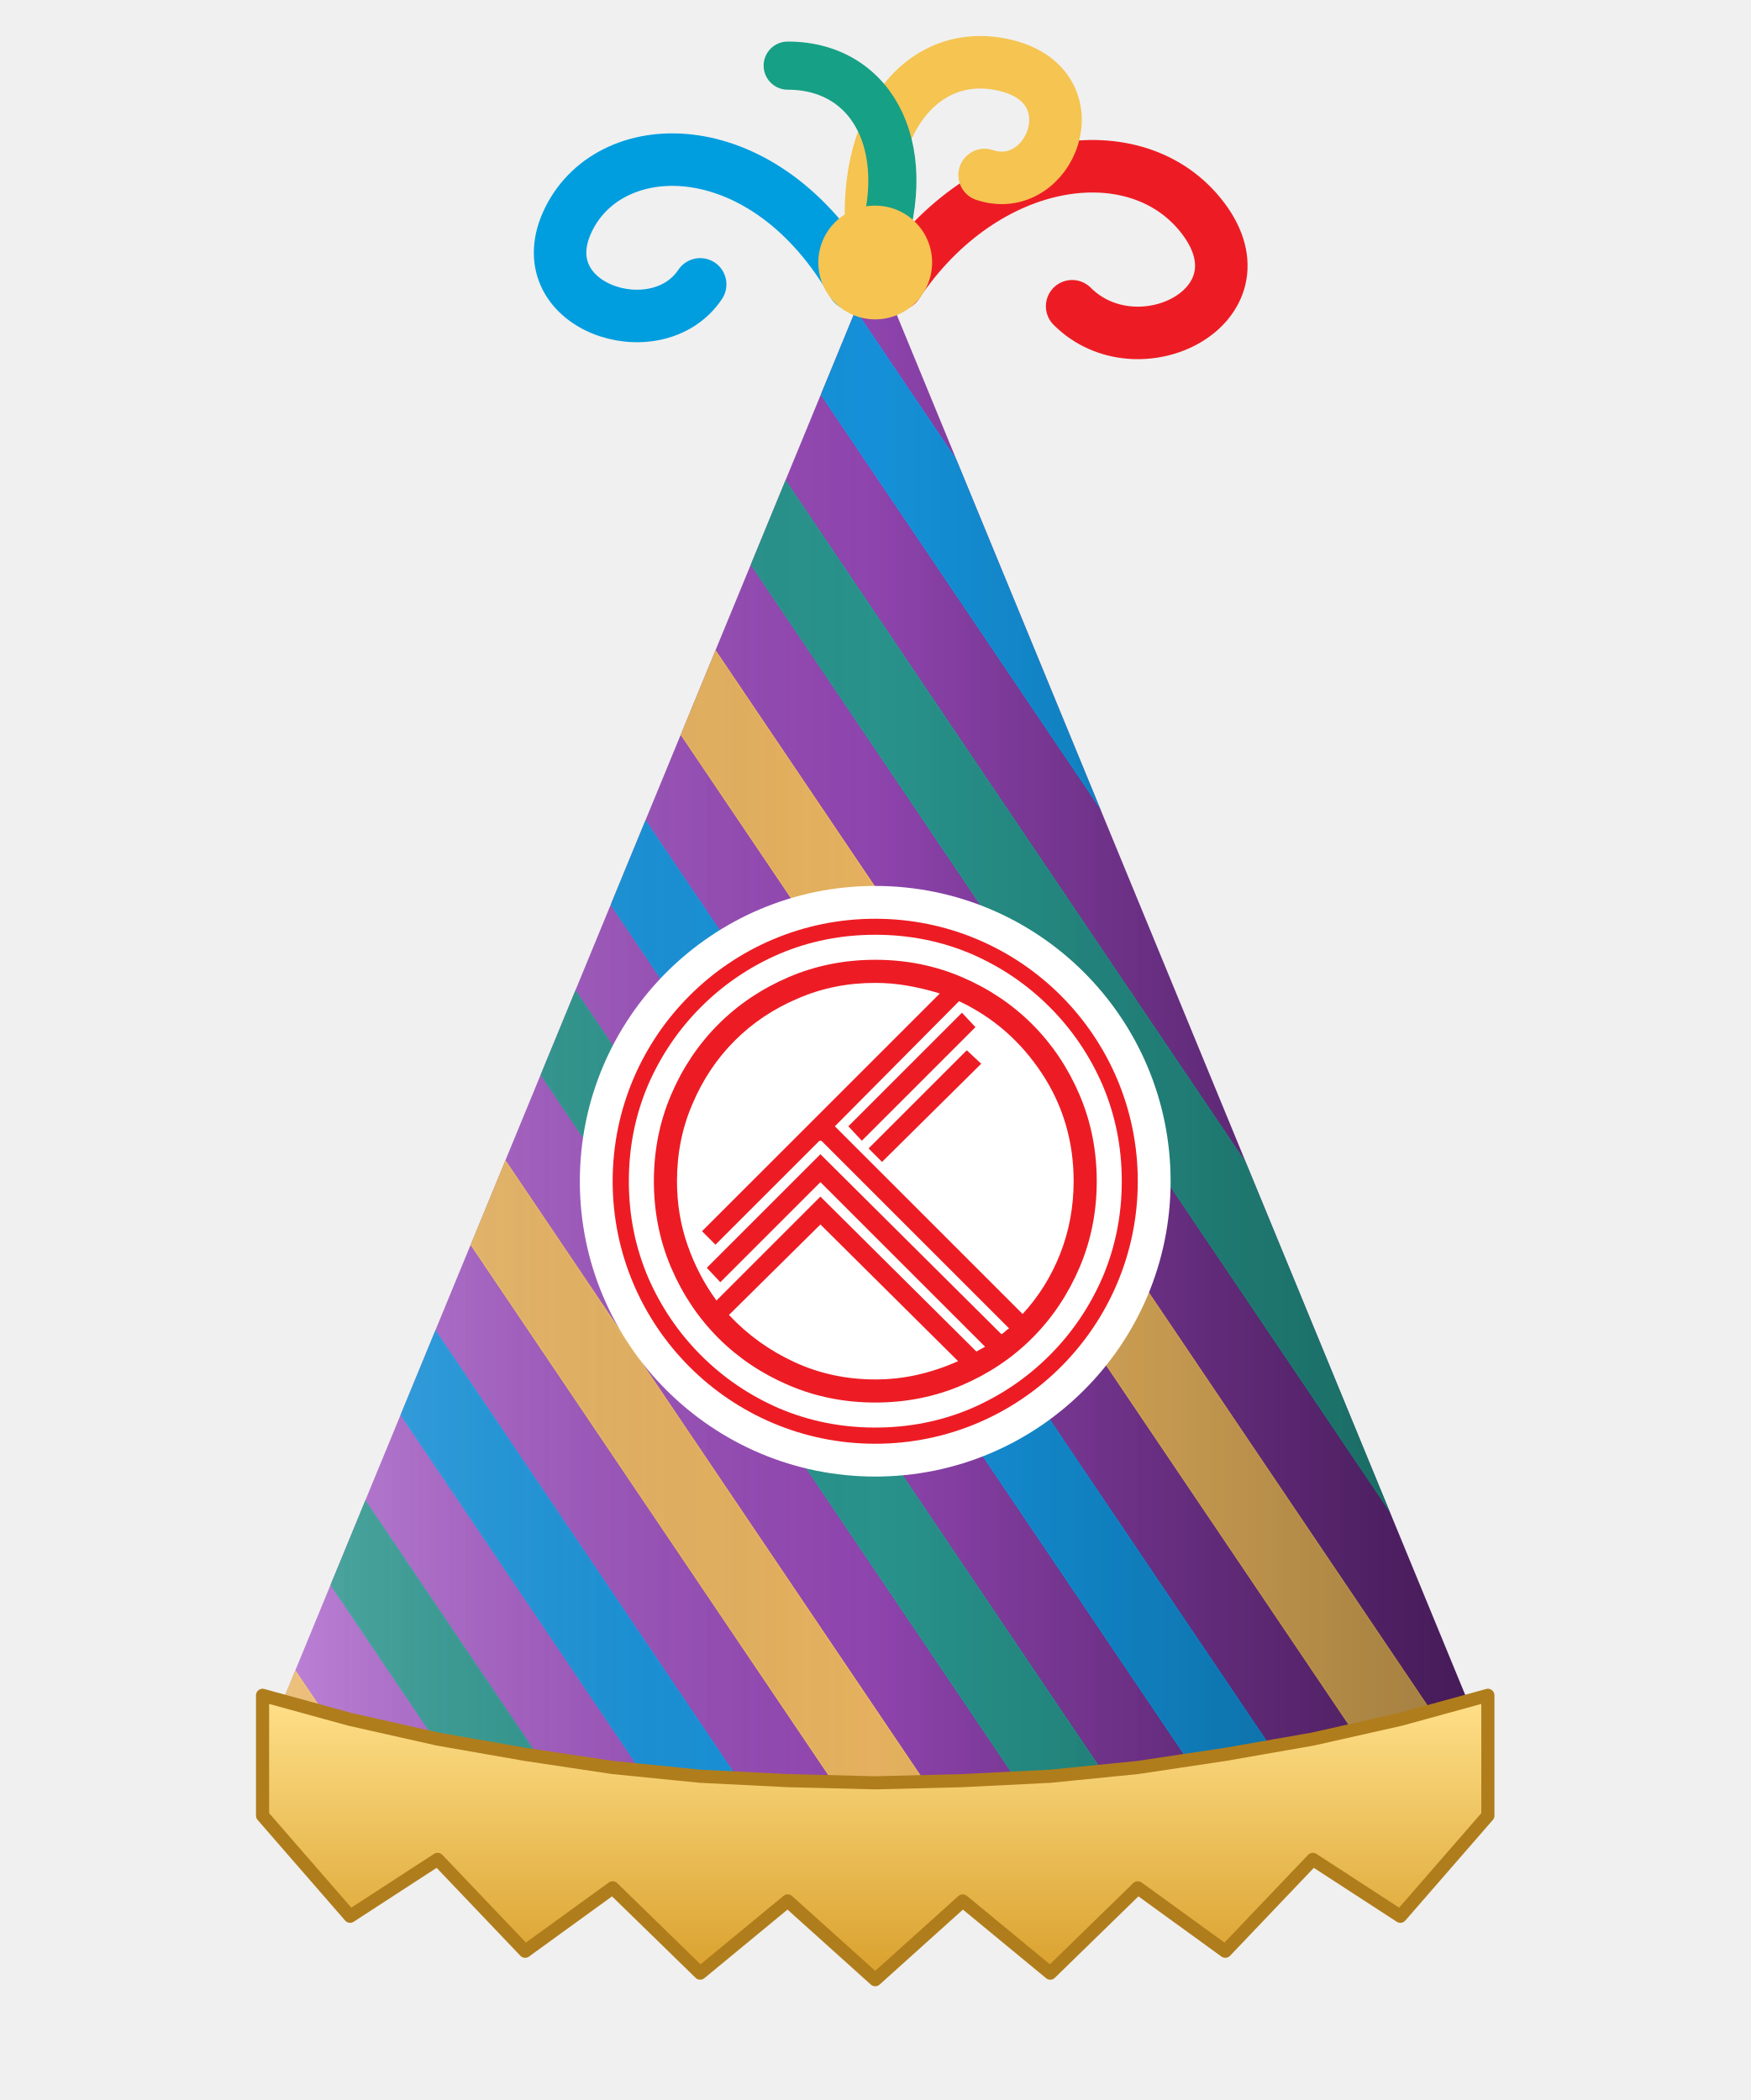
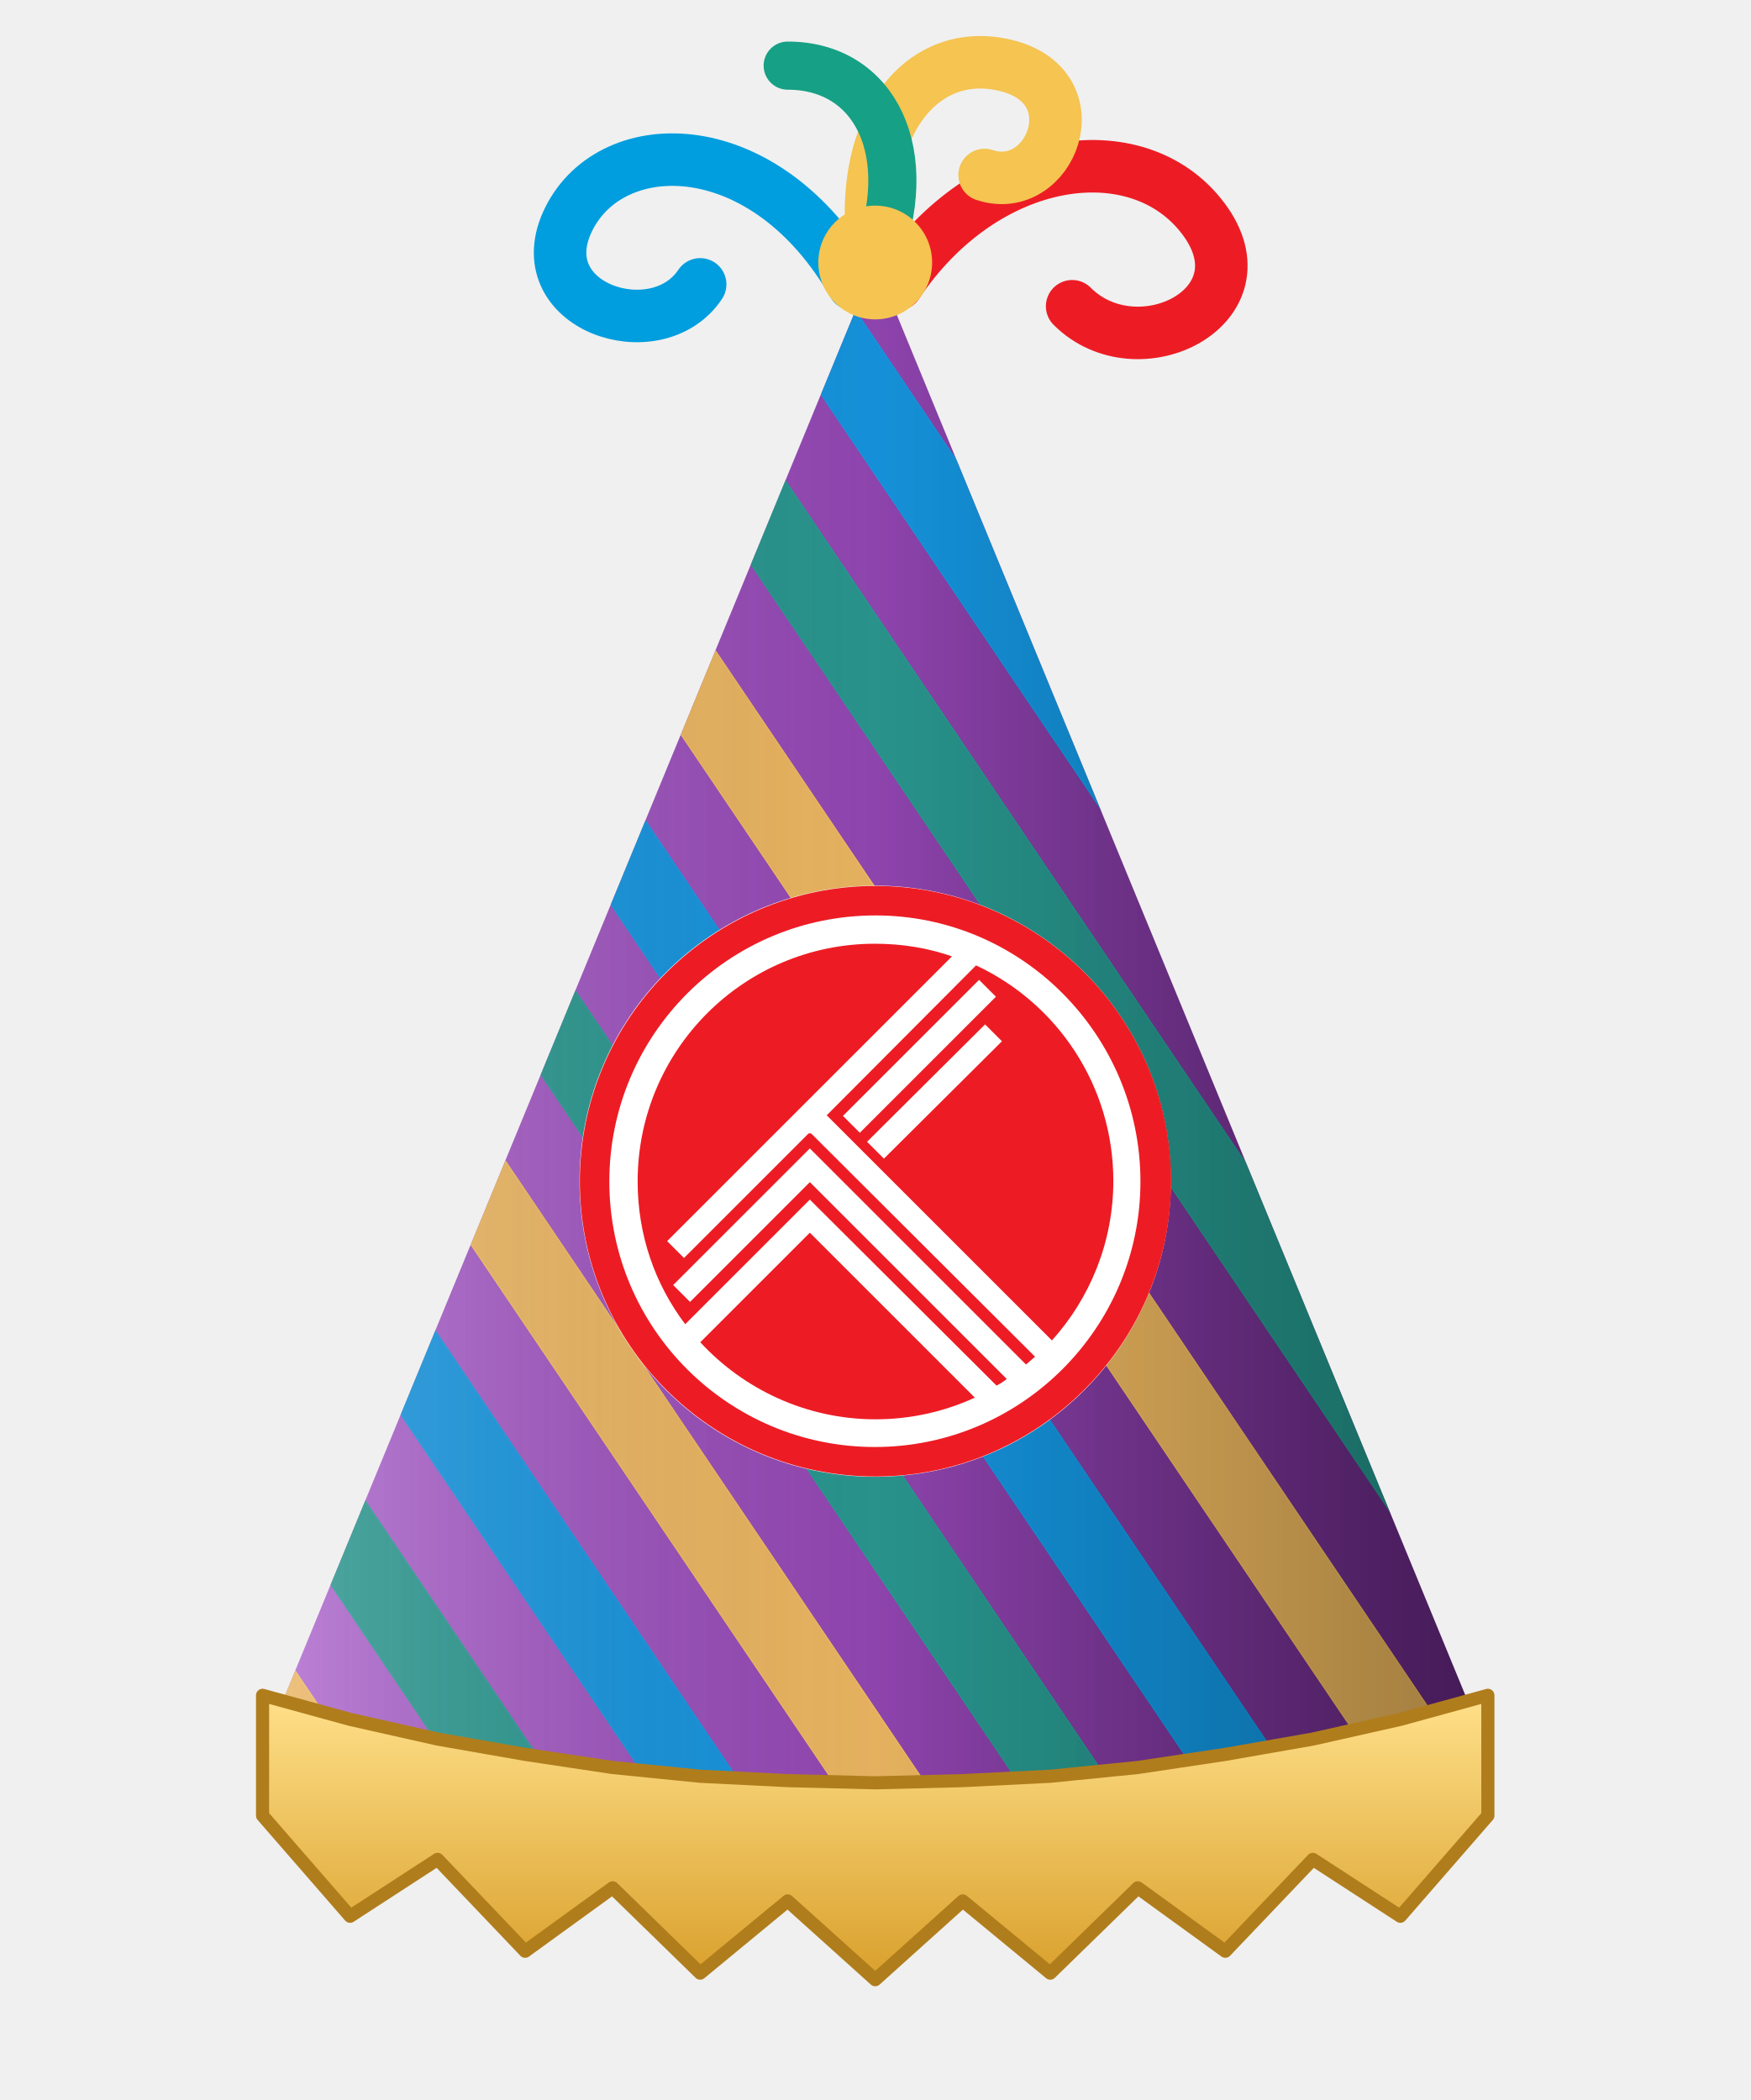
<svg xmlns="http://www.w3.org/2000/svg" viewBox="0 0 80 96">
  <defs>
    <linearGradient id="cone" x1="0" x2="1" y1="0" y2="0">
      <stop offset="0" stop-color="#b06ad0" />
      <stop offset=".5" stop-color="#8e44ad" />
      <stop offset="1" stop-color="#5e2477" />
    </linearGradient>
    <pattern id="stripes" width="21" height="21" patternUnits="userSpaceOnUse" patternTransform="rotate(-34)">
      <rect width="3.5" height="21" fill="#009edf" />
      <rect x="7" width="3.5" height="21" fill="#f5c451" />
      <rect x="14" width="3.5" height="21" fill="#16a085" />
    </pattern>
    <linearGradient id="shade" x1="0" x2="1" y1="0" y2="0">
      <stop offset="0" stop-color="#fff" stop-opacity=".18" />
      <stop offset=".5" stop-color="#000" stop-opacity="0" />
      <stop offset="1" stop-color="#000" stop-opacity=".28" />
    </linearGradient>
    <linearGradient id="gold" x1="0" x2="0" y1="0" y2="1">
      <stop offset="0" stop-color="#ffe08a" />
      <stop offset="1" stop-color="#d9a02c" />
    </linearGradient>
  </defs>
  <path d="M41 13c4-6 11-7 14-3s-3 7-6 4" fill="none" stroke="#ed1c24" stroke-width="2.4" stroke-linecap="round" />
  <path d="M39 13c-4-7-11-7-13-3s4 6 6 3" fill="none" stroke="#009edf" stroke-width="2.4" stroke-linecap="round" />
  <path d="M40 12c-1-6 2-10 6-9s2 6-1 5" fill="none" stroke="#f5c451" stroke-width="2.4" stroke-linecap="round" />
  <path d="M40 12c2-5 0-9-4-9" fill="none" stroke="#16a085" stroke-width="2.2" stroke-linecap="round" />
  <path d="M40 12 12 80 Q40 88 68 80Z" fill="url(#cone)" />
  <path d="M40 12 12 80 Q40 88 68 80Z" fill="url(#stripes)" opacity=".85" />
  <path d="M40 12 12 80 Q40 88 68 80Z" fill="url(#shade)" />
-   <circle cx="40" cy="54" r="13.5" fill="#fff" />
-   <circle cx="40" cy="54" r="12" fill="#ed1c24" />
-   <path transform="translate(28.74 44.14) scale(0.044)" fill="#fff" d="M104 363Q133 394 172 412Q211 430 256 430Q279 430 300.50 425Q322 420 342 411L199 269L104 363M198 182L90 290L76 276L323 29Q307 24 290 21Q273 18 256 18Q213 18 176 34Q138 50 110 78Q82 106 66 144Q50 181 50 224Q50 259 61 290.50Q72 322 91 348L199 240L206 247L361 401Q363 400 365.50 398.50Q368 397 370 396L199 225L95 329L81 314L199 196L206 203L387 383Q389 382 391 380Q393 378 395 377L200 182L198 182M360 64L242 182L228 167L346 49L360 64M263 204L249 190L351 88L366 102L263 204M409 362Q434 335 448 299.50Q462 264 462 224Q462 162 429 112Q396 62 343 37L214 167L409 362M256-6Q208-6 166 12Q124 30 93 61Q62 92 44 134Q26 176 26 224Q26 272 44 314Q62 356 93 387Q124 418 166 436Q208 454 256 454Q304 454 346 436Q388 418 419 387Q450 356 468 314Q486 272 486 224Q486 176 468 134Q450 92 419 61Q388 30 346 12Q304-6 256-6M256 480Q203 480 156 460Q110 440 75 405Q40 370 20 324Q0 277 0 224Q0 171 20 124Q40 78 75 43Q110 8 156-12Q203-32 256-32Q309-32 356-12Q402 8 437 43Q472 78 492 124Q512 171 512 224Q512 277 492 324Q472 370 437 405Q402 440 356 460Q309 480 256 480" />
+   <g transform="translate(26.5 40.5) scale(0.2752)">
+     <circle cx="49.05" cy="49.05" r="49.1" fill="#fff" />
+     <g fill="#ed1c24">
+       <path d="M20,75.8c7.2,7.8,17.6,12.8,29.1,12.8c5.9,0,11.5-1.3,16.5-3.6L38.2,57.6L20,75.8z" />
+       <path d="M38,41.1L17.3,61.8L14.5,59l21.8-21.8h0l25.5-25.5c-4-1.4-8.3-2.1-12.8-2.1C27.3,9.6,9.6,27.2,9.6,49.1c0,8.9,2.9,17.1,7.9,23.7l20.7-20.7l1.4,1.4L69.2,83c0.6-0.3,1.2-0.7,1.7-1.1L38.2,49.2L18.3,69.1l-2.8-2.8l22.7-22.7l1.4,1.4l34.5,34.5c0.5-0.4,1-0.9,1.5-1.3L38.4,41.1L38,41.1z" />
+       <path d="M78.4,75.5c6.3-7,10.2-16.3,10.2-26.5c0-15.8-9.3-29.5-22.8-35.8L41,38.1L78.4,75.5z M50.5,45.3l-2.8-2.8L67.3,23l2.8,2.8L50.5,45.3z M69.1,18.4L46.5,41l-2.8-2.8l22.6-22.6L69.1,18.4z" />
+       <path d="M49.1,98.1C22,98.1,0,76.1,0,49.1C0,22,22,0,49.1,0s49.1,22,49.1,49.1C98.1,76.1,76.1,98.1,49.1,98.1z M49.1,4.9C24.7,4.9,4.9,24.7,4.9,49.1s19.8,44.1,44.1,44.1s44.1-19.8,44.1-44.1S73.4,4.9,49.1,4.9z" />
+     </g>
+   </g>
  <path d="M12.0 77.5 L16.0 78.6 L20.0 79.5 L24.0 80.2 L28.0 80.8 L32.0 81.2 L36.0 81.4 L40.0 81.5 L44.0 81.4 L48.0 81.2 L52.0 80.8 L56.0 80.2 L60.0 79.5 L64.0 78.6 L68.0 77.5 L68.0 83.0 L64.0 87.6 L60.0 85.0 L56.0 89.2 L52.0 86.3 L48.0 90.2 L44.0 86.9 L40.0 90.5 L36.0 86.9 L32.0 90.2 L28.0 86.3 L24.0 89.2 L20.0 85.0 L16.0 87.6 L12.0 83.0Z" fill="url(#gold)" stroke="#b07d1c" stroke-width=".6" stroke-linejoin="round" />
  <circle cx="40" cy="12" r="2.6" fill="#f5c451" />
</svg>
